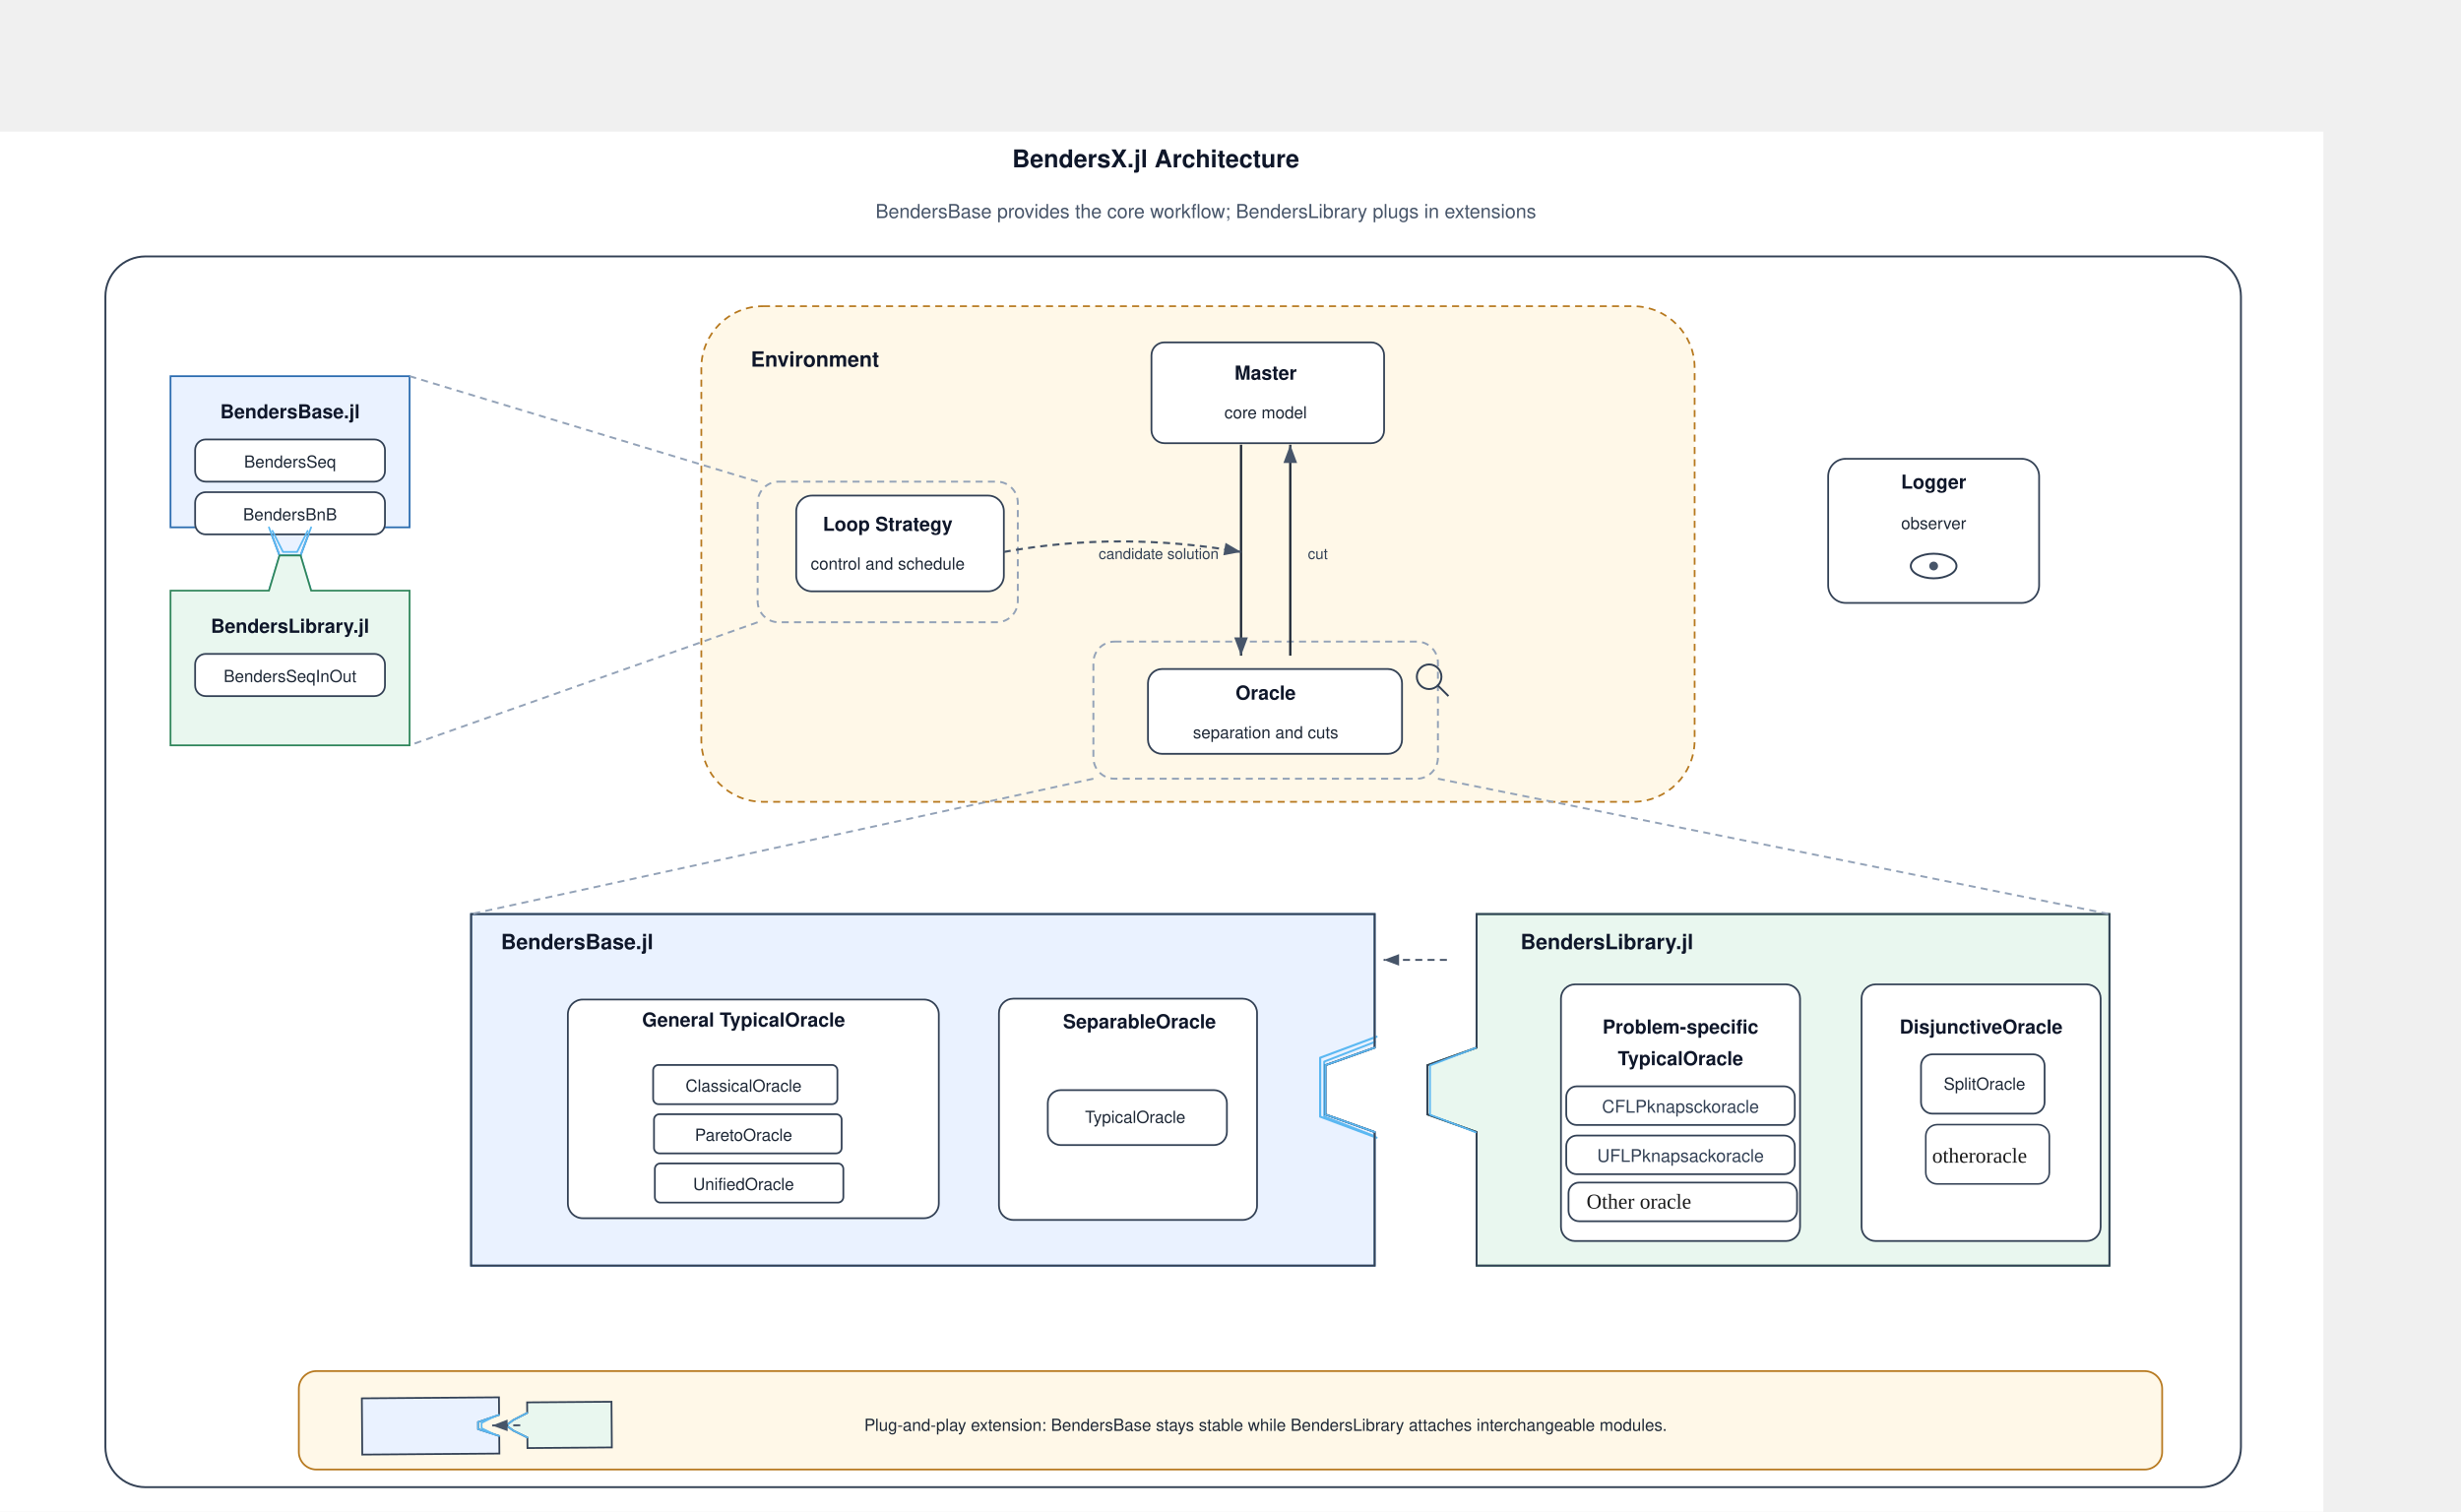
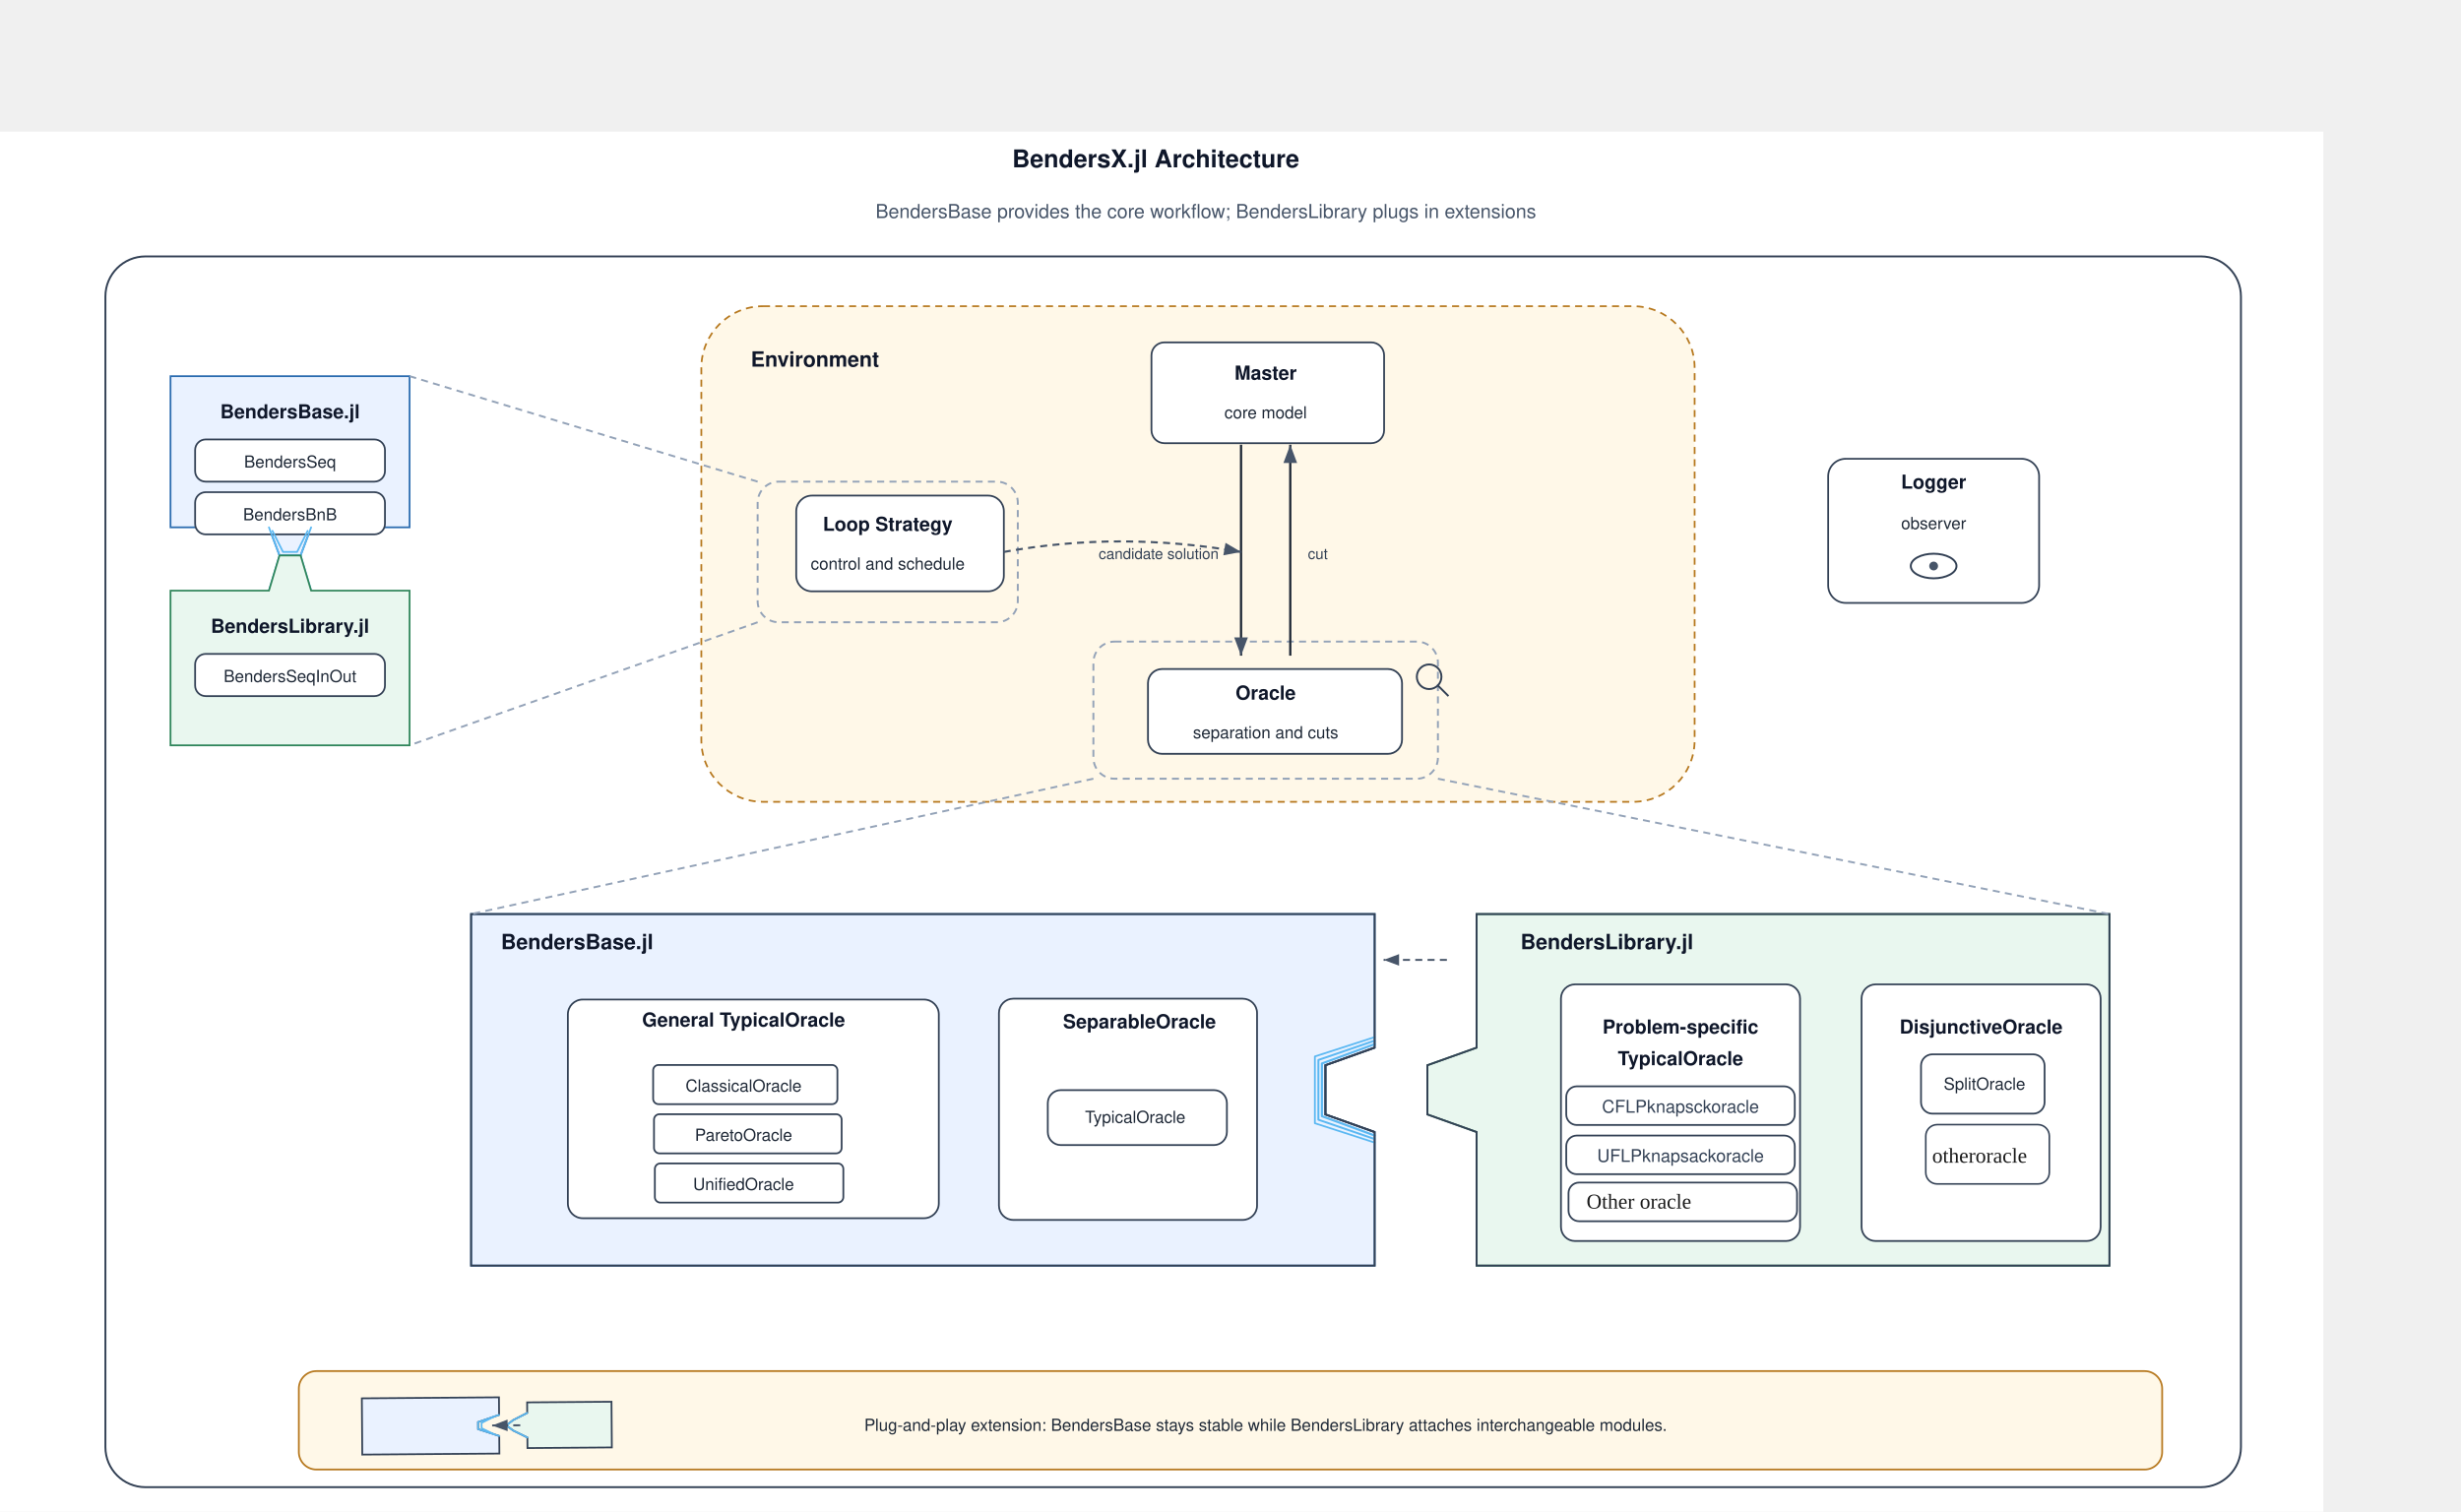
<svg xmlns="http://www.w3.org/2000/svg" width="1400" height="860" viewBox="0 0 1400 860" version="1.1" id="svg50">
  <defs id="defs1">
    <rect x="1113.652" y="615.528" width="6.281" height="22.225" id="rect51" />
    <style id="style1">
      .title {
        font-family: "Helvetica", Arial, sans-serif;
        font-size: 14px;
        font-weight: 700;
        fill: #0F172A;
      }

      .subtitle {
        font-family: "Helvetica", Arial, sans-serif;
        font-size: 11px;
        fill: #475569;
      }

      .cluster-title {
        font-family: "Helvetica", Arial, sans-serif;
        font-size: 12px;
        font-weight: 700;
        fill: #0F172A;
      }

      .box-title {
        font-family: "Helvetica", Arial, sans-serif;
        font-size: 11px;
        font-weight: 700;
        fill: #0F172A;
      }

      .box-text {
        font-family: "Helvetica", Arial, sans-serif;
        font-size: 9.5px;
        fill: #1F2937;
      }

      .label {
        font-family: "Helvetica", Arial, sans-serif;
        font-size: 8.5px;
        fill: #334155;
      }

      .outer {
        fill: none;
        stroke: #334155;
        stroke-width: 1.1;
      }

      .loop {
        fill: #FFF8E8;
        stroke: #B7791F;
        stroke-width: 1.0;
        stroke-dasharray: 4 3;
      }

      .base {
        fill: #EAF2FF;
        stroke: #2B6CB0;
        stroke-width: 1.0;
      }

      .ext {
        fill: #E9F7EF;
        stroke: #2F855A;
        stroke-width: 1.0;
      }

      .box {
        fill: #FFFFFF;
        stroke: #334155;
        stroke-width: 1.0;
      }

      .band {
        fill: #FFF8E8;
        stroke: #B7791F;
        stroke-width: 1.0;
      }

      .arrow {
        stroke: #1F2937;
        stroke-width: 1.3;
        fill: none;
        marker-end: url(#arrow);
      }

      .arrow-dashed {
        stroke: #475569;
        stroke-width: 1.2;
        fill: none;
        stroke-dasharray: 4 3;
        marker-end: url(#arrow);
      }

      .zoom-line {
        stroke: #94A3B8;
        stroke-width: 1.1;
        fill: none;
        stroke-dasharray: 4 3;
      }

      .zoom-focus {
        fill: none;
        stroke: #94A3B8;
        stroke-width: 1.1;
        stroke-dasharray: 4 3;
      }

      .iface-line {
        fill: none;
        stroke: #5BB8F2;
        stroke-width: 1.0;
        stroke-linecap: round;
        stroke-linejoin: round;
      }
    </style>
    <marker id="arrow" markerWidth="8" markerHeight="8" refX="8" refY="3" orient="auto" markerUnits="strokeWidth">
      <path d="M0,0 L8,3 L0,6 Z" fill="#475569" id="path1" />
    </marker>
  </defs>
  <rect x="0" y="74.888" width="1321.73" height="785.112" fill="#ffffff" id="rect1" style="stroke-width:0.928" />
  <text x="657.483" y="95.213" text-anchor="middle" class="title" id="text1">BendersX.jl Architecture</text>
  <text x="685.989" y="124.045" text-anchor="middle" class="subtitle" id="text2">BendersBase provides the core workflow; BendersLibrary plugs in extensions</text>
  <rect x="59.964" y="145.874" width="1214.847" height="700.161" rx="22.778" class="outer" id="rect2" />
  <rect x="398.972" y="174.197" width="565.056" height="281.955" rx="35.072" class="loop" id="rect3" />
  <text x="427.127" y="208.59" class="cluster-title" id="text3-1" style="font-weight:700;font-size:12px;font-family:Helvetica, Arial, sans-serif;fill:#0f172a">Environment</text>
  <rect x="655.036" y="194.777" width="132.344" height="57.344" rx="7.352" class="box" id="rect4" />
  <text x="720" y="216" text-anchor="middle" class="box-title" id="text4">Master</text>
  <text x="720" y="238" text-anchor="middle" class="box-text" id="text5">core model</text>
  <rect x="452.948" y="281.936" width="118.116" height="54.464" rx="8.948" class="box" id="rect5" />
  <text x="505" y="302" text-anchor="middle" class="box-title" id="text6">Loop Strategy</text>
  <text x="505" y="324" text-anchor="middle" class="box-text" id="text7">control and schedule</text>
  <rect x="431" y="274" width="148" height="80" rx="12" class="zoom-focus" id="rect7" />
  <rect x="653.055" y="380.594" width="144.519" height="48.261" rx="8.029" class="box" style="stroke-width:1.028" id="rect8" />
  <text x="720" y="398" text-anchor="middle" class="box-title" id="text8">Oracle</text>
  <text x="720" y="420" text-anchor="middle" class="box-text" id="text9">separation and cuts</text>
  <rect x="622" y="365" width="196" height="78" rx="12" class="zoom-focus" id="rect9" />
  <circle cx="813" cy="385" r="7" fill="none" stroke="#334155" stroke-width="1.1" id="circle9" />
  <path d="M818,390 L824,396" stroke="#334155" stroke-width="1.1" fill="none" id="path9" />
  <rect x="1040" y="261" width="120" height="82" rx="10" class="box" id="rect10" />
  <text x="1100" y="278" text-anchor="middle" class="box-title" id="text10">Logger</text>
  <text x="1100" y="301" text-anchor="middle" class="box-text" id="text11">observer</text>
  <ellipse cx="1100" cy="322" rx="13" ry="7" fill="none" stroke="#334155" stroke-width="1.1" id="ellipse11" />
  <circle cx="1100" cy="322" r="2.5" fill="#475569" id="circle11" />
  <path d="M706,253 L706,373" class="arrow" id="path11" />
  <text x="625" y="318" class="label" id="text12">candidate solution</text>
  <path d="M734,373 L734,253" class="arrow" id="path12" />
  <text x="744" y="318" class="label" id="text13">cut</text>
  <path d="M571,314 C615,306 660,306 706,314" class="arrow-dashed" id="path13" />
  <path d="M97,214 L233,214 L233,300 L177,300 L171,316 L159,316 L153,300 L97,300 Z" class="base" id="path14" />
  <text x="165" y="238" text-anchor="middle" class="box-title" id="text14">BendersBase.jl</text>
  <rect x="111" y="250" width="108" height="24" rx="6" class="box" id="rect14" />
  <text x="165" y="266" text-anchor="middle" class="box-text" id="text15">BendersSeq</text>
  <rect x="111" y="280" width="108" height="24" rx="6" class="box" id="rect15" />
  <text x="165" y="296" text-anchor="middle" class="box-text" id="text16">BendersBnB</text>
  <path d="M177,300 L171,316 L159,316 L153,300" class="iface-line" id="path16" />
  <path d="M175,302 L169,314 L161,314 L155,302" class="iface-line" id="path17" />
  <path d="M153,336 L159,316 L171,316 L177,336" class="iface-line" id="path18" />
  <path d="M155,334 L161,318 L169,318 L175,334" class="iface-line" id="path19" />
  <path d="M165,346 L165,320" stroke="#475569" stroke-width="1.1" stroke-dasharray="4 3" fill="none" marker-end="url(#arrow)" id="path20" />
  <path d="M97,336 L153,336 L159,316 L171,316 L177,336 L233,336 L233,424 L97,424 Z" class="ext" id="path21" />
  <text x="165" y="360" text-anchor="middle" class="box-title" id="text21">BendersLibrary.jl</text>
  <rect x="111" y="372" width="108" height="24" rx="6" class="box" id="rect21" />
  <text x="165" y="388" text-anchor="middle" class="box-text" id="text22">BendersSeqInOut</text>
  <path d="M268,520 L782,520 L782,596 L754,606 L754,634 L782,644 L782,720 L268,720 Z" class="base" id="path22" />
-   <path d="m 783.078,589.765 -32.066,11.968 v 33.511 l 32.066,11.968" class="iface-line" id="path24-4-5" style="fill:none;stroke:#5bb8f2;stroke-width:1.215;stroke-linecap:round;stroke-linejoin:round" />
-   <path d="m 782.118,592.747 -28.786,11.184 V 635.248 l 28.786,11.184" class="iface-line" id="path24-4-2" style="fill:none;stroke:#5bb8f2;stroke-width:1.113;stroke-linecap:round;stroke-linejoin:round" />
+   <path d="M782,594 L752,605 L752,635 L782,646" class="iface-line" id="path24-4-5" style="fill:none;stroke:#5bb8f2;stroke-width:1.215;stroke-linecap:round;stroke-linejoin:round" />
+   <path d="M782,592 L750,603 L750,637 L782,648" class="iface-line" id="path24-4-2" style="fill:none;stroke:#5bb8f2;stroke-width:1.113;stroke-linecap:round;stroke-linejoin:round" />
+   <path d="M782,590 L748,601 L748,639 L782,650" class="iface-line" id="path24-4-3" />
  <path d="M268,520 L782,520 L782,596 L754,606 L754,634 L782,644 L782,720 L268,720 Z" class="outer" id="path23" />
-   <path d="M782,596 L754,606 L754,634 L782,644" class="iface-line" id="path24" />
+   <path d="M782,596 L754,606 L754,634 L782,644" class="outer" id="path24" />
  <text x="285" y="540" class="cluster-title" id="text25">BendersBase.jl</text>
  <rect x="323.048" y="568.621" width="211.017" height="124.41" rx="8.441" class="box" id="rect25" />
  <text x="423" y="584" text-anchor="middle" class="box-title" id="text26">General TypicalOracle</text>
  <rect x="371.556" y="605.859" width="104.821" height="22.282" rx="3.053" class="box" id="rect26" />
  <text x="423" y="621" text-anchor="middle" class="box-text" id="text27">ClassicalOracle</text>
  <rect x="372.042" y="633.862" width="106.748" height="22.276" rx="3.109" class="box" id="rect27" />
  <text x="423" y="649" text-anchor="middle" class="box-text" id="text28">ParetoOracle</text>
  <rect x="372.526" y="661.863" width="107.229" height="22.274" rx="3.123" class="box" id="rect28" />
  <text x="423" y="677" text-anchor="middle" class="box-text" id="text29">UnifiedOracle</text>
  <rect x="568.279" y="568.133" width="146.824" height="125.869" rx="8.157" class="box" id="rect29" />
  <text x="648.213" y="584.966" text-anchor="middle" class="box-title" id="text30">SeparableOracle</text>
  <rect x="596.061" y="620.151" width="101.89" height="31.272" rx="7.41" class="box" id="rect30" />
  <text x="645.798" y="638.82" text-anchor="middle" class="box-text" id="text31">TypicalOracle</text>
  <path d="M840,520 L1200,520 L1200,720 L840,720 L840,644 L812,634 L812,606 L840,596 Z" class="ext" id="path31" />
  <path d="M840,520 L1200,520 L1200,720 L840,720 L840,644 L812,634 L812,606 L840,596 Z" class="outer" id="path32" />
-   <path d="m 839.489,596.14 -26,10 v 28 l 26,10" class="iface-line" id="path24-4" style="fill:none;stroke:#5bb8f2;stroke-width:1;stroke-linecap:round;stroke-linejoin:round" />
  <path d="m 823.101,546.079 h -36" stroke="#475569" stroke-width="1.1" stroke-dasharray="4, 3" fill="none" marker-end="url(#arrow)" id="path35" />
  <text x="865" y="540" class="cluster-title" id="text35">BendersLibrary.jl</text>
  <rect x="888" y="560" width="136" height="146" rx="8" class="box" id="rect35" />
  <rect x="892.287" y="672.747" width="130" height="22" rx="6" class="box" id="rect37-3" style="fill:#ffffff;stroke:#334155;stroke-width:1" />
  <text x="956" y="588" text-anchor="middle" class="box-title" id="text36">Problem-specific</text>
  <text x="956" y="606" text-anchor="middle" class="box-title" id="text37">TypicalOracle</text>
  <rect x="891" y="618" width="130" height="22" rx="6" class="box" id="rect37" />
  <text x="956" y="633" text-anchor="middle" class="label" style="font-size:10px;" id="text38">CFLPknapsckoracle</text>
  <rect x="891" y="646" width="130" height="22" rx="6" class="box" id="rect38" />
  <text x="956" y="661" text-anchor="middle" class="label" style="font-size:10px;" id="text39">UFLPknapsackoracle</text>
  <rect x="1059" y="560" width="136" height="146" rx="8" class="box" id="rect39" />
  <rect x="1095.521" y="639.79" width="70.296" height="33.745" rx="6.475" class="box" id="rect40-2" style="fill:#ffffff;stroke:#334155;stroke-width:0.906" />
  <text x="1127" y="588" text-anchor="middle" class="box-title" id="text40">DisjunctiveOracle</text>
  <rect x="1092.818" y="599.796" width="70.296" height="33.745" rx="6.475" class="box" id="rect40" />
  <text x="1128.933" y="619.91" text-anchor="middle" class="box-text" id="text41">SplitOracle</text>
  <path d="M431,274 L233,214" class="zoom-line" id="path41" />
  <path d="M431,354 L233,424" class="zoom-line" id="path42" />
  <path d="M622,443 L268,520" class="zoom-line" id="path43" />
  <path d="M818,443 L1200,520" class="zoom-line" id="path44" />
  <rect x="170" y="780" width="1060" height="56" rx="10" class="band" id="rect44" />
  <g transform="rotate(-0.4290381,105268.69,-27088.1)" id="g50">
    <path d="m 0,8 h 78 v 10 l -12,4 v 4 l 12,4 V 40 H 0 Z" fill="#eaf2ff" stroke="#334155" stroke-width="1" id="path45" />
    <path d="m 78,18 -12,4 v 4 l 12,4" class="iface-line" id="path46" />
    <path d="m 75,19 -7,3.5 v 3 l 7,3.5" class="iface-line" id="path47" />
    <path d="m 94,11 h 48 V 37 H 94 v -6 l -8,-4 -4,-3 4,-3 8,-4 z" fill="#e9f7ef" stroke="#334155" stroke-width="1" id="path48" />
    <path d="m 94,17 -8,4 -4,3 4,3 8,4" class="iface-line" id="path49" />
    <path d="M 90,24 H 74" stroke="#475569" stroke-width="1.1" stroke-dasharray="4, 3" fill="none" marker-end="url(#arrow)" id="path50" />
  </g>
  <text x="720" y="814" text-anchor="middle" class="box-text" id="text50">Plug-and-play extension: BendersBase stays stable while
    BendersLibrary attaches interchangeable modules.</text>
  <text xml:space="preserve" id="text51" style="writing-mode:lr-tb;direction:ltr;white-space:pre;shape-inside:url(#rect51);display:inline;fill:#1a1a1a" />
  <text xml:space="preserve" style="writing-mode:lr-tb;direction:ltr;fill:#1a1a1a" x="1099.157" y="661.427" id="text52">
    <tspan id="tspan52" x="1099.157" y="661.427">otheroracle</tspan>
  </text>
  <text xml:space="preserve" style="writing-mode:lr-tb;direction:ltr;fill:#1a1a1a" x="902.517" y="687.517" id="text53">
    <tspan id="tspan53" x="902.517" y="687.517">Other oracle</tspan>
  </text>
</svg>
